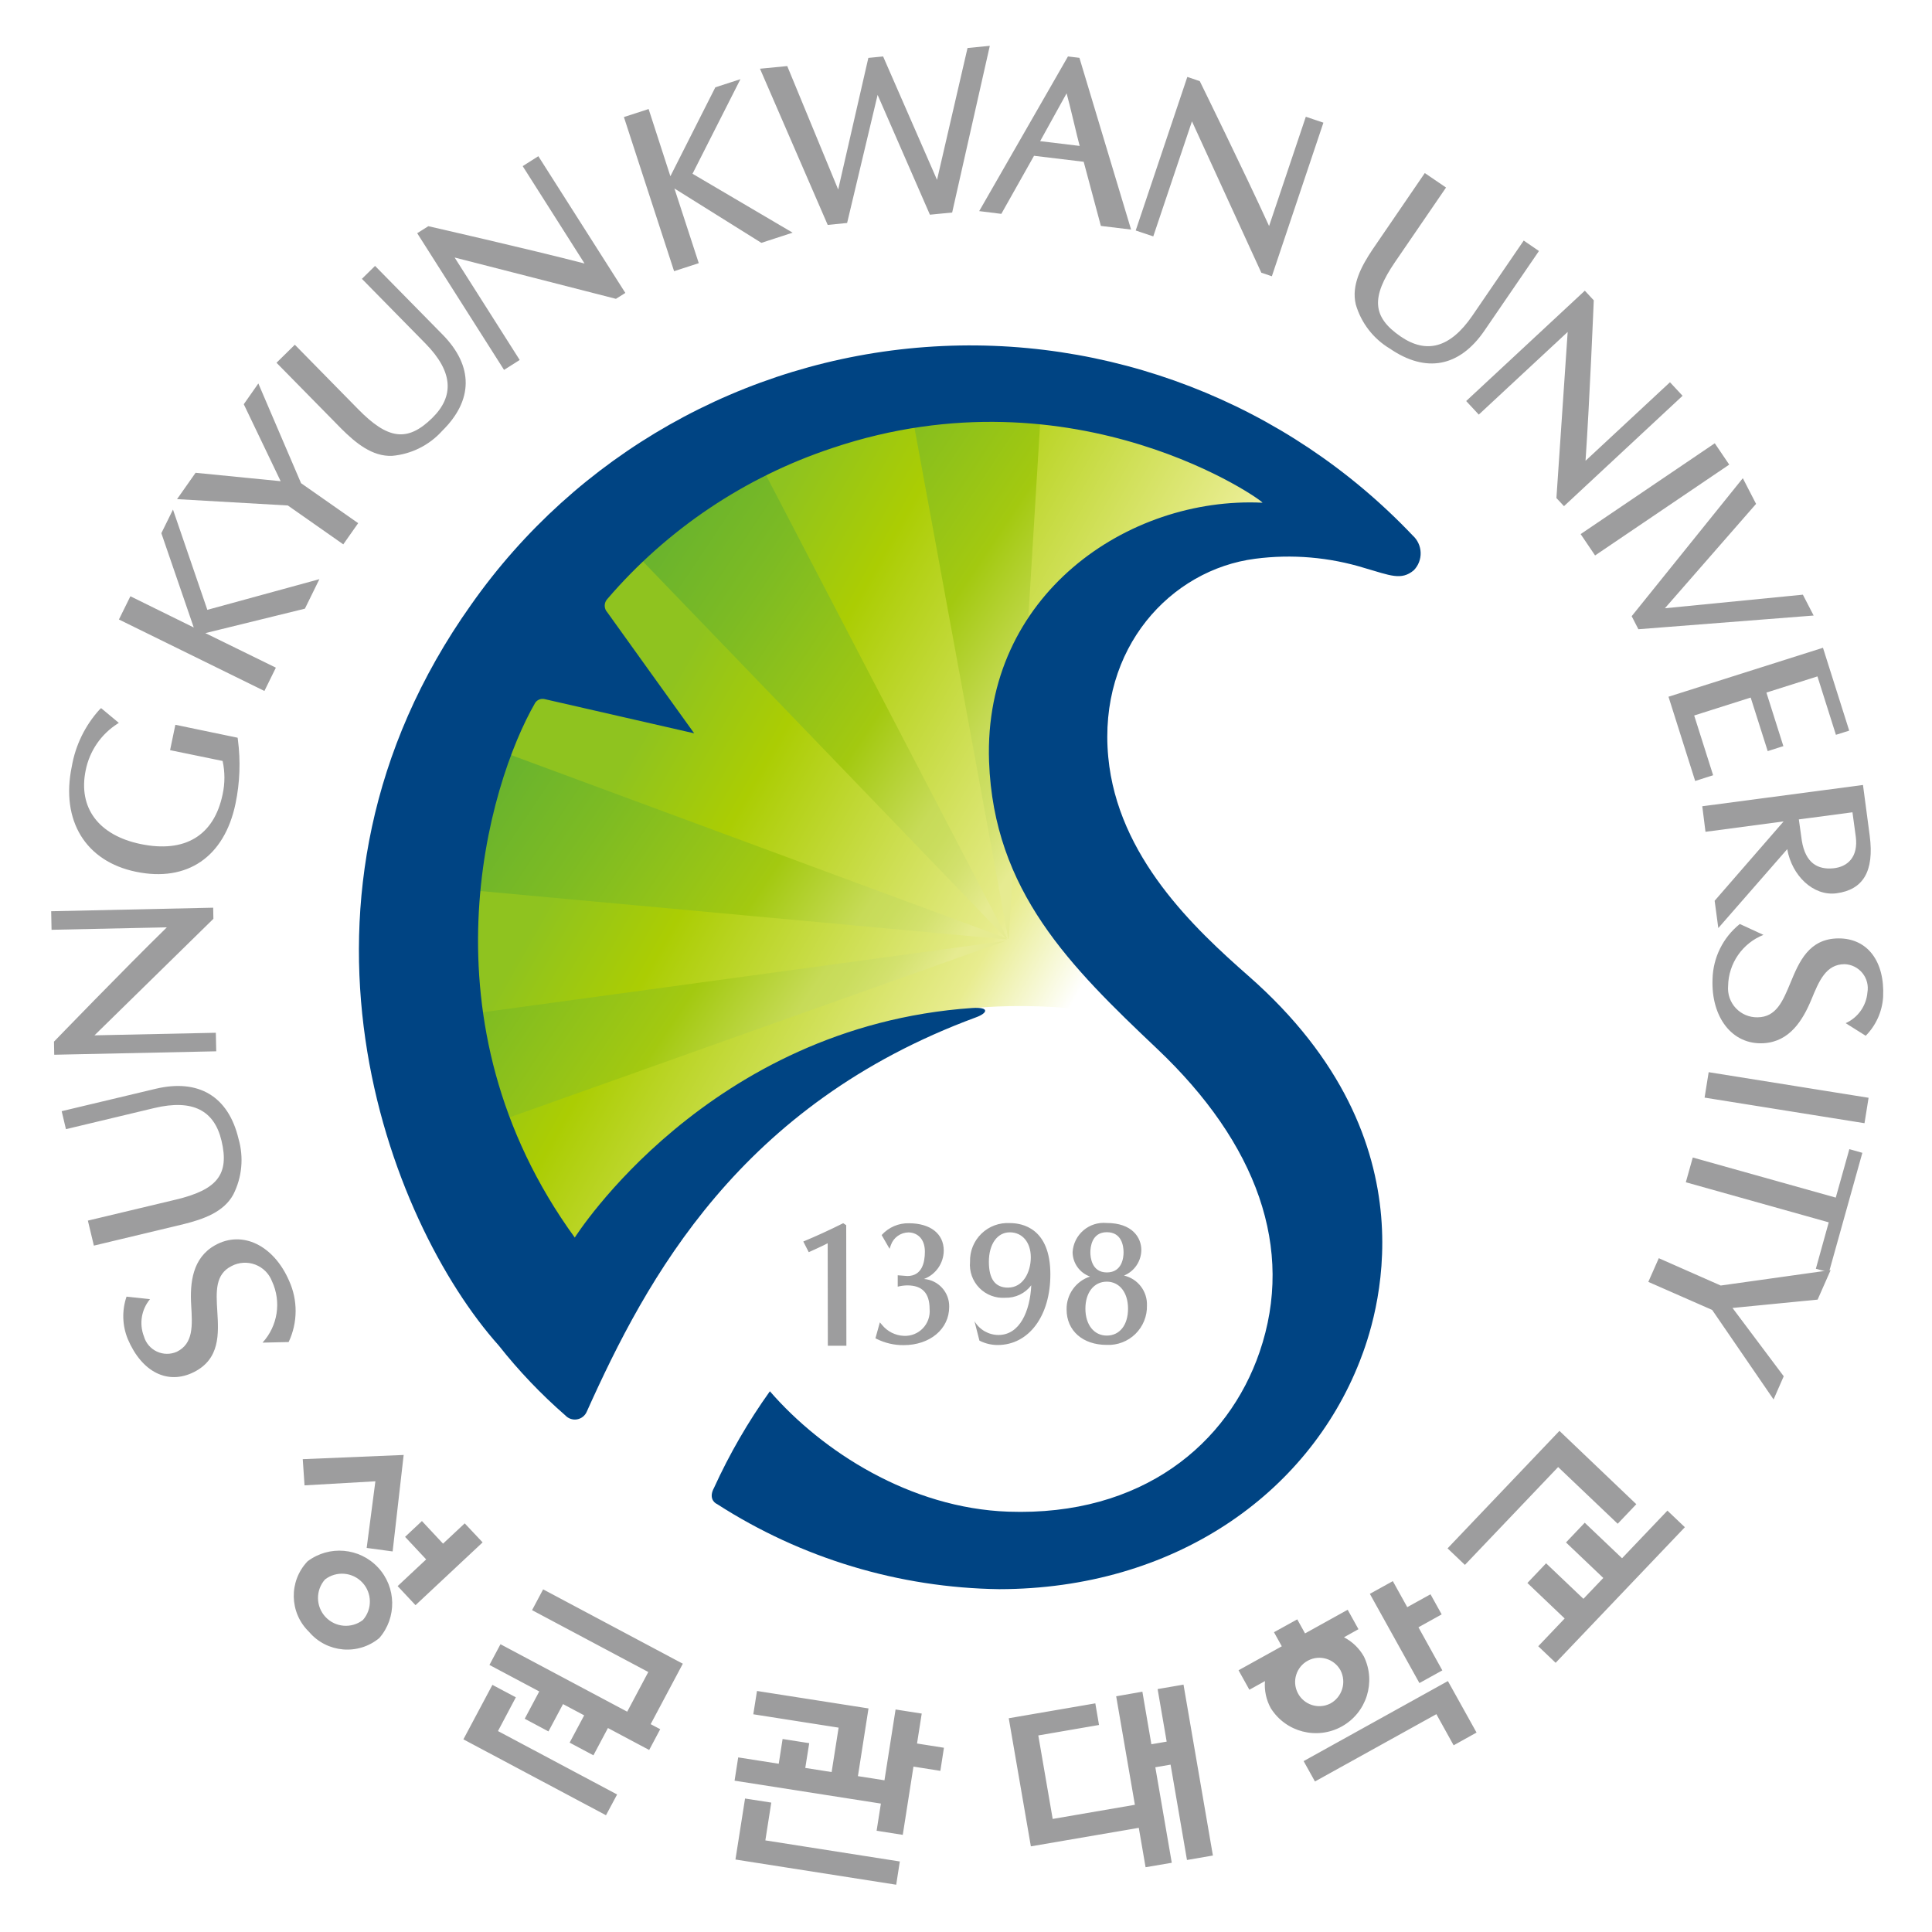
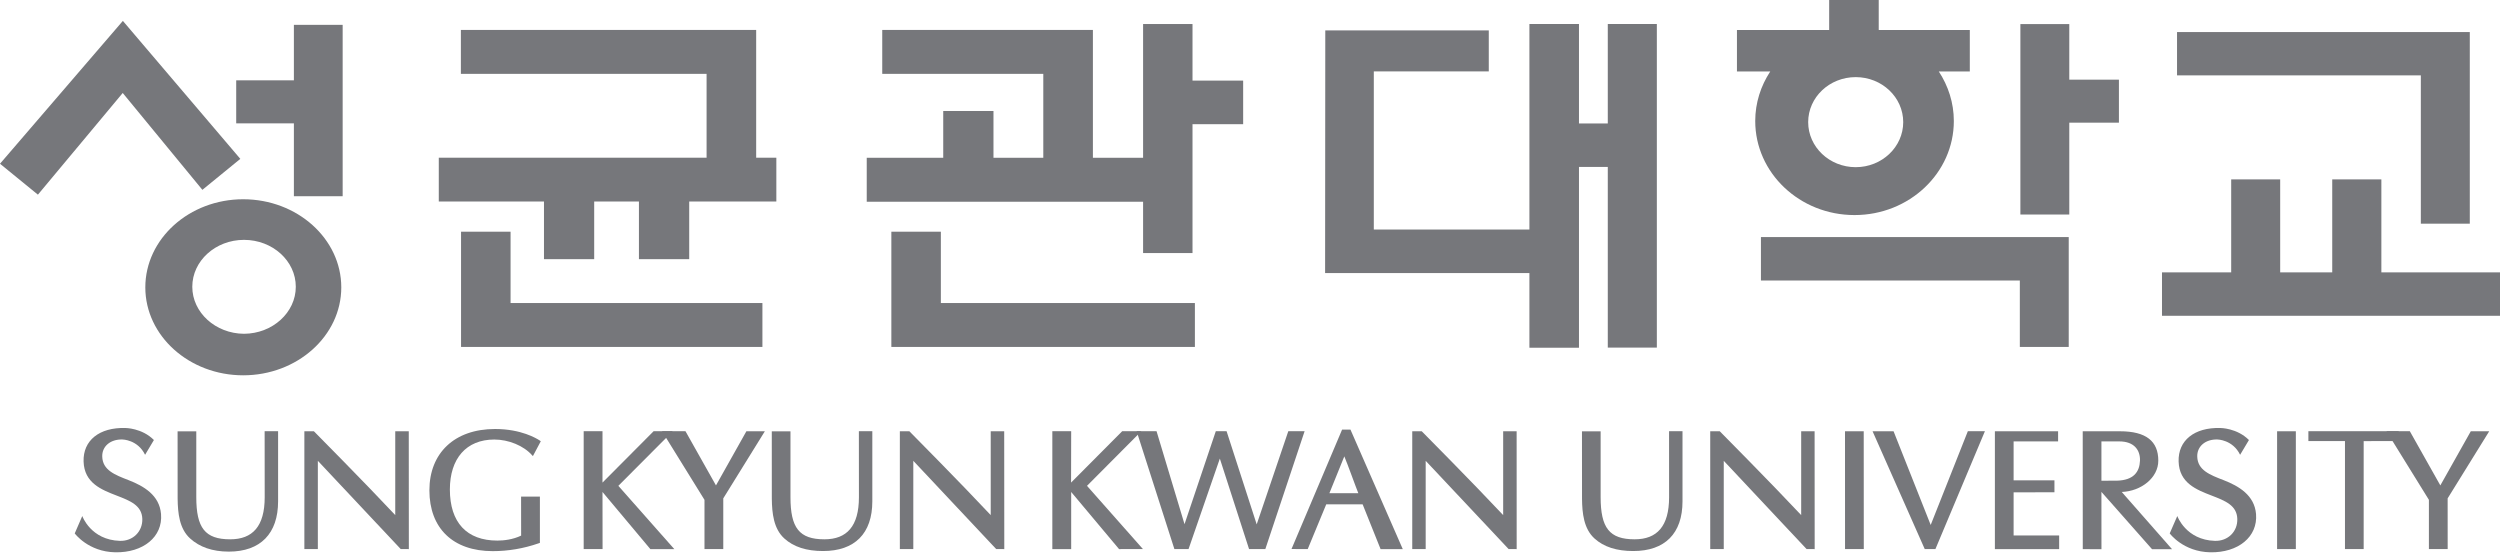
- <svg xmlns="http://www.w3.org/2000/svg" xmlns:xlink="http://www.w3.org/1999/xlink" height="316.228" viewBox="0 0 168.654 168.654" width="316.228">
-   <linearGradient id="a" gradientTransform="matrix(.9999992 -.00129154 .00129154 .9999992 2.101001 -.008)" gradientUnits="userSpaceOnUse" x1="92.859" x2="54.238" y1="85.203" y2="63.357">
-     <stop offset="0" stop-color="#fff" />
-     <stop offset=".2" stop-color="#e8ec8f" />
-     <stop offset=".76" stop-color="#abcd03" />
-     <stop offset="1" stop-color="#8fc31f" />
-   </linearGradient>
-   <linearGradient id="b" gradientTransform="matrix(.9999992 -.00129154 .00129154 .9999992 2.101001 -.008)" gradientUnits="userSpaceOnUse" x1="89.642" x2="53.628" y1="70.833" y2="46.746">
-     <stop offset="0" stop-color="#e6eb91" />
-     <stop offset=".018" stop-color="#e2e989" />
-     <stop offset=".089" stop-color="#d3e16e" />
-     <stop offset=".152" stop-color="#cadd5e" />
-     <stop offset=".2" stop-color="#c7db58" />
-     <stop offset=".4" stop-color="#a3c910" />
-     <stop offset=".746" stop-color="#7dbb23" />
-     <stop offset="1" stop-color="#66b22f" />
-   </linearGradient>
-   <linearGradient id="c" x1="94.549" x2="58.539" xlink:href="#b" y1="63.495" y2="39.411" />
-   <linearGradient id="d" x1="76.766" x2="40.754" xlink:href="#b" y1="90.077" y2="65.991" />
-   <linearGradient id="e" x1="72.33" x2="36.32" xlink:href="#b" y1="96.711" y2="72.626" />
-   <g fill="none">
-     <path d="m168.654 84.219a84.327 84.327 0 1 1 -84.438-84.219 84.327 84.327 0 0 1 84.438 84.219z" />
-     <path d="m149.978 84.242a65.65 65.65 0 1 1 -65.734-65.563 65.651 65.651 0 0 1 65.734 65.563z" />
-     <path d="m137.947 83.393a53.3 53.3 0 1 1 -53.365-53.227 53.3 53.3 0 0 1 53.365 53.227z" />
+ <svg xmlns="http://www.w3.org/2000/svg" version="1.1" id="svg2" xml:space="preserve" width="387.057" height="85.51" viewBox="0 0 387.057 85.51">
+   <defs id="defs6">
+     <clipPath clipPathUnits="userSpaceOnUse" id="clipPath26">
+       <path d="M 0,841.89 H 595.276 V 0 H 0 Z" id="path24" />
+     </clipPath>
+   </defs>
+   <g id="g10" transform="matrix(1.333333,0,0,-1.333333,-203.0677,604.2057)">
+     <g id="g12" transform="translate(428.4395,432.3243)">
+       <path d="m 0,0 h -5.326 v -10.797 h -6.045 V 0 h -5.688 v -10.797 h -8.035 v -5.041 h 39.248 v 5.041 H 0.379 V 0 Z" style="fill:#76777b;fill-opacity:1;fill-rule:nonzero;stroke:none" id="path14" />
+     </g>
+     <g id="g16" transform="translate(439.0859,427.1818)">
+       <path d="m 0,0 v 22.25 h -0.377 -33.617 v -5.029 h 28.31 L -5.684,0 Z" style="fill:#76777b;fill-opacity:1;fill-rule:nonzero;stroke:none" id="path18" />
+     </g>
+     <g id="g20">
+       <g id="g22" clip-path="url(#clipPath26)">
+         <g id="g28" transform="translate(174.6289,419.8575)">
+           <path d="M 0,0 C 0,3 2.697,5.445 6.003,5.445 9.322,5.445 12.019,3 12.019,0 12.019,-2.992 9.322,-5.441 6.009,-5.461 2.697,-5.441 0,-2.992 0,0 m -5.454,-0.072 c 0,-5.631 5.099,-10.211 11.364,-10.211 6.279,0 11.391,4.58 11.391,10.211 0,5.638 -5.112,10.232 -11.391,10.232 -6.265,0 -11.364,-4.594 -11.364,-10.232" style="fill:#76777b;fill-opacity:1;fill-rule:nonzero;stroke:none" id="path30" />
+         </g>
+         <g id="g32" transform="translate(191.7139,450.2697)">
+           <path d="m 0,0 h -5.288 v -6.443 h -6.697 v -4.996 h 6.697 V -19.9 H 0.375 V 0 Z" style="fill:#76777b;fill-opacity:1;fill-rule:nonzero;stroke:none" id="path34" />
+         </g>
+         <g id="g36" transform="translate(166.2788,450.3927)">
+           <path d="m 0,0 c 0,0 -13.558,-15.76 -13.978,-16.252 0.438,-0.359 3.972,-3.242 4.402,-3.59 0.399,0.487 9.849,11.807 9.849,11.807 0,0 8.858,-10.754 9.249,-11.246 0.431,0.355 3.966,3.234 4.405,3.595 C 13.513,-15.201 0.761,-0.221 0.289,0.336 0.142,0.172 0,0.006 0,0" style="fill:#76777b;fill-opacity:1;fill-rule:nonzero;stroke:none" id="path38" />
+         </g>
+         <g id="g40" transform="translate(306.168,421.4493)">
+           <path d="m 0,0 h 23.723 v -8.676 h 5.756 v 20.994 h 3.345 V -8.656 h 5.697 V 28.916 H 38.152 32.824 V 17.367 H 29.479 V 28.916 H 23.723 V 5.055 H 5.656 v 18.359 h 13.35 v 4.758 H 18.924 0.021 Z" style="fill:#76777b;fill-opacity:1;fill-rule:nonzero;stroke:none" id="path42" />
+         </g>
+         <g id="g44" transform="translate(211.5864,426.2501)">
+           <path d="m 0,0 h -5.75 v -13.381 h 34.994 v 5.098 L 0,-8.283 Z M 30.484,8.592 H 28.519 V 23.428 H 28.14 -5.769 v -5.1 h 28.53 V 8.592 H -8.335 V 3.506 H 3.88 v -6.695 h 5.83 v 6.695 h 5.196 v -6.695 h 5.838 v 6.695 h 10.117 v 5.086 z" style="fill:#76777b;fill-opacity:1;fill-rule:nonzero;stroke:none" id="path46" />
+         </g>
+         <g id="g48" transform="translate(290.7715,443.795)">
+           <path d="M 0,0 V 6.57 H -0.371 -5.738 V -8.961 h -5.828 V 5.883 h -0.373 -24.088 v -5.1 h 18.701 v -9.744 h -5.785 v 5.432 h -0.366 -5.468 v -5.432 h -8.883 v -5.105 h 32.09 v -5.959 H 0 V -5.061 H 5.881 V 0 Z m -29.221,-17.545 h -0.371 -5.377 V -30.926 H 0.277 v 5.098 h -29.498 z" style="fill:#76777b;fill-opacity:1;fill-rule:nonzero;stroke:none" id="path50" />
+         </g>
+         <g id="g52" transform="translate(392.1973,450.3575)">
+           <path d="m 0,0 h -5.295 v -22.113 h 5.678 v 10.666 h 5.763 v 4.994 H 0.383 V 0 Z" style="fill:#76777b;fill-opacity:1;fill-rule:nonzero;stroke:none" id="path54" />
+         </g>
+         <g id="g56" transform="translate(392.1445,425.6271)">
+           <path d="m 0,0 h -35.369 v -5.045 h 30.062 v -7.713 H 0.371 V 0 Z" style="fill:#76777b;fill-opacity:1;fill-rule:nonzero;stroke:none" id="path58" />
+         </g>
+         <g id="g60" transform="translate(367.7812,433.7423)">
+           <path d="m 0,0 c -3.051,0 -5.52,2.348 -5.52,5.23 0,2.887 2.469,5.227 5.52,5.227 3.045,0 5.516,-2.34 5.516,-5.227 C 5.516,2.348 3.045,0 0,0 M 13.248,15.932 H 2.705 c -0.012,0.004 -0.017,0.004 -0.033,0.009 v 3.471 h -5.754 v -3.48 h -10.709 v -4.821 h 3.865 c -1.094,-1.672 -1.742,-3.634 -1.742,-5.752 0,-6.029 5.164,-10.92 11.527,-10.92 6.37,0 11.534,4.891 11.534,10.92 0,2.118 -0.651,4.08 -1.743,5.752 h 3.598 z" style="fill:#76777b;fill-opacity:1;fill-rule:nonzero;stroke:none" id="path62" />
+         </g>
+         <g id="g64" transform="translate(413.4414,402.0607)">
+           <path d="m 0,0 -1.025,-1.717 c -0.856,1.766 -2.641,1.779 -2.641,1.779 -1.387,0.038 -2.373,-0.798 -2.336,-1.988 0.045,-1.57 1.445,-2.113 3.07,-2.738 1.741,-0.678 3.575,-1.738 3.756,-3.93 0.221,-2.652 -2.084,-4.506 -5.316,-4.443 -3.147,0.057 -4.707,2.193 -4.707,2.193 l 0.879,2.018 c 0,0 0.994,-2.785 4.373,-2.883 1.508,-0.043 2.644,1.082 2.595,2.551 -0.044,1.57 -1.4,2.097 -2.978,2.707 -1.762,0.68 -3.764,1.455 -3.836,3.957 -0.074,2.443 1.828,3.971 4.84,3.89 0,0 1.93,0.004 3.326,-1.396" style="fill:#76777b;fill-opacity:1;fill-rule:nonzero;stroke:none" id="path66" />
+         </g>
+         <g id="g68" transform="translate(170.1724,402.0607)">
+           <path d="M 0,0 -1.025,-1.717 C -1.88,0.049 -3.661,0.062 -3.661,0.062 -5.053,0.1 -6.037,-0.736 -5.999,-1.926 c 0.046,-1.57 1.451,-2.113 3.068,-2.738 1.744,-0.678 3.579,-1.738 3.758,-3.93 0.223,-2.652 -2.082,-4.506 -5.316,-4.443 -3.145,0.057 -4.704,2.193 -4.704,2.193 l 0.875,2.018 c 0,0 0.985,-2.785 4.377,-2.883 1.501,-0.043 2.638,1.082 2.595,2.551 -0.051,1.57 -1.404,2.097 -2.981,2.707 -1.762,0.68 -3.762,1.455 -3.839,3.957 -0.073,2.443 1.826,3.971 4.843,3.89 0,0 1.93,0.004 3.323,-1.396" style="fill:#76777b;fill-opacity:1;fill-rule:nonzero;stroke:none" id="path70" />
+         </g>
+         <g id="g72" transform="translate(215.0962,401.9181)">
+           <path d="m 0,0 -0.161,0.113 c -0.306,0.194 -2.087,1.309 -5.151,1.309 -4.709,0 -7.623,-2.793 -7.623,-7.119 0,-4.416 2.75,-7.063 7.353,-7.063 1.798,0 3.585,0.303 5.318,0.903 l 0.16,0.056 v 5.373 h -2.185 l 0.006,-4.529 c -0.963,-0.463 -2.02,-0.578 -2.76,-0.578 -3.559,0 -5.514,2.107 -5.514,5.935 0,3.58 1.895,5.799 5.161,5.799 1.644,0 3.41,-0.707 4.404,-1.844 l 0.076,-0.078 z" style="fill:#76777b;fill-opacity:1;fill-rule:nonzero;stroke:none" id="path74" />
+         </g>
+         <g id="g76" transform="translate(241.1113,403.0743)">
+           <path d="m 0,0 h -2.143 l -3.531,-6.285 -3.541,6.293 h -2.726 l 4.933,-7.967 v -5.719 h 2.182 v 5.889 z" style="fill:#76777b;fill-opacity:1;fill-rule:nonzero;stroke:none" id="path78" />
+         </g>
+         <g id="g80" transform="translate(441.3398,403.0743)">
+           <path d="m 0,0 h -2.139 l -3.535,-6.285 -3.543,6.293 h -2.715 l 4.93,-7.967 v -5.719 h 2.18 c 0,0 -0.004,5.77 -0.004,5.889 z" style="fill:#76777b;fill-opacity:1;fill-rule:nonzero;stroke:none" id="path82" />
+         </g>
+         <g id="g84" transform="translate(224.1016,396.7404)">
+           <path d="M 0,0 6.32,6.342 H 4.094 L -1.842,0.377 c 0,0.414 0.002,5.965 0.002,5.965 H -4.025 V -7.344 h 2.193 l -0.008,6.631 5.559,-6.635 2.777,0.002 z" style="fill:#76777b;fill-opacity:1;fill-rule:nonzero;stroke:none" id="path86" />
+         </g>
+         <g id="g88" transform="translate(278.5195,396.7404)">
+           <path d="M 0,0 6.311,6.342 H 4.086 L -1.848,0.377 c 0,0.414 0.012,5.965 0.012,5.965 H -4.025 V -7.346 h 2.189 v 6.633 l 5.559,-6.633 2.773,0.002 z" style="fill:#76777b;fill-opacity:1;fill-rule:nonzero;stroke:none" id="path90" />
+         </g>
+         <g id="g92" transform="translate(288.668,389.3947)">
+           <path d="M 0,0 H 1.643 L 5.277,10.51 8.67,0.002 10.559,0 15.121,13.691 H 13.227 L 9.557,2.871 6.059,13.691 h -1.25 l -3.633,-10.8 -3.248,10.797 -2.315,0.003 z" style="fill:#76777b;fill-opacity:1;fill-rule:nonzero;stroke:none" id="path94" />
+         </g>
+         <g id="g96" transform="translate(308.3984,400.1622)">
+           <path d="m 0,0 c 0.334,-0.766 1.404,-3.754 1.627,-4.275 h -3.359 z m 0.713,3.111 h -0.969 l -5.875,-13.869 1.883,-0.008 2.15,5.198 h 4.225 l 2.084,-5.2 h 2.576 z" style="fill:#76777b;fill-opacity:1;fill-rule:nonzero;stroke:none" id="path98" />
+         </g>
+         <g id="g100" transform="translate(366.5371,403.0763)">
+           <path d="M 0,0 0.004,-13.68 H 2.182 L 2.174,0 Z" style="fill:#76777b;fill-opacity:1;fill-rule:nonzero;stroke:none" id="path102" />
+         </g>
+         <path d="m 416.711,389.397 h 2.176 v 13.68 h -2.176 z" style="fill:#76777b;fill-opacity:1;fill-rule:nonzero;stroke:none" id="path104" />
+         <g id="g106" transform="translate(346.1113,395.4181)">
+           <path d="m 0,0 c 0,-3.375 -1.404,-4.887 -3.998,-4.887 -2.939,0 -3.951,1.328 -3.951,4.907 v 7.632 h -2.168 l 0.006,-7.826 c 0.019,-1.683 0.203,-3.49 1.451,-4.619 1.08,-0.978 2.568,-1.455 4.498,-1.455 3.672,0 5.719,2.027 5.719,5.771 v 8.141 h -1.561 z" style="fill:#76777b;fill-opacity:1;fill-rule:nonzero;stroke:none" id="path108" />
+         </g>
+         <g id="g110" transform="translate(252.0371,395.4181)">
+           <path d="m 0,0 c 0,-3.375 -1.41,-4.887 -4.006,-4.887 -2.931,0 -3.943,1.328 -3.943,4.907 v 7.632 h -2.17 l 0.004,-7.826 c 0.021,-1.683 0.207,-3.49 1.457,-4.619 1.078,-0.978 2.568,-1.455 4.49,-1.455 3.676,0 5.723,2.027 5.723,5.771 v 8.141 h -1.561 z" style="fill:#76777b;fill-opacity:1;fill-rule:nonzero;stroke:none" id="path112" />
+         </g>
+         <g id="g114" transform="translate(183.0371,395.4181)">
+           <path d="m 0,0 c 0,-3.375 -1.403,-4.887 -4.004,-4.887 -2.933,0 -3.94,1.328 -3.94,4.907 v 7.632 h -2.171 l 0.005,-7.826 c 0.023,-1.683 0.203,-3.49 1.455,-4.619 1.075,-0.978 2.566,-1.523 4.488,-1.523 3.675,0 5.722,2.095 5.722,5.839 v 8.141 h -1.563 z" style="fill:#76777b;fill-opacity:1;fill-rule:nonzero;stroke:none" id="path116" />
+         </g>
+         <g id="g118" transform="translate(375.7969,389.3947)">
+           <path d="M 0,0 H 1.238 L 6.986,13.688 H 5.004 L 0.691,2.803 -3.621,13.682 h -2.438 z" style="fill:#76777b;fill-opacity:1;fill-rule:nonzero;stroke:none" id="path120" />
+         </g>
+         <g id="g122" transform="translate(386.1152,390.9806)">
+           <path d="m 0,0 v 5.004 l 4.742,0.01 V 6.4 L 0,6.398 v 4.522 h 5.166 v 1.174 l -7.34,0.002 V -1.588 H 5.289 V 0 Z" style="fill:#76777b;fill-opacity:1;fill-rule:nonzero;stroke:none" id="path124" />
+         </g>
+         <g id="g126" transform="translate(420.3437,403.0822)">
+           <path d="M 0,0 V -1.143 H 4.248 V -13.686 H 6.42 v 12.538 l 4.07,0.005 -0.006,1.147 z" style="fill:#76777b;fill-opacity:1;fill-rule:nonzero;stroke:none" id="path128" />
+         </g>
+         <g id="g130" transform="translate(396.3125,397.3341)">
+           <path d="M 0,0 V 4.564 L 2.074,4.566 C 3.793,4.566 4.52,3.559 4.477,2.322 4.424,1.035 3.754,0.062 1.807,0.006 Z M -2.166,-7.943 0.004,-7.955 0,-1.297 5.879,-7.953 h 2.322 l -5.842,6.648 c 2.26,0.086 4.245,1.651 4.245,3.633 0,2.264 -1.415,3.414 -4.458,3.414 h -4.318 z" style="fill:#76777b;fill-opacity:1;fill-rule:nonzero;stroke:none" id="path132" />
+         </g>
+         <g id="g134" transform="translate(199.7661,403.0763)">
+           <path d="m 0,0 h -1.57 v -9.734 c -3.393,3.627 -9.444,9.732 -9.444,9.732 L -12.123,0 v -13.68 h 1.565 v 10.25 l 9.626,-10.25 0.941,-0.002 z" style="fill:#76777b;fill-opacity:1;fill-rule:nonzero;stroke:none" id="path136" />
+         </g>
+         <g id="g138" transform="translate(268.9062,403.0763)">
+           <path d="m 0,0 h -1.566 v -9.734 c -3.391,3.627 -9.444,9.732 -9.444,9.732 L -12.117,0 v -13.68 h 1.562 v 10.25 l 9.627,-10.25 0.938,-0.002 z" style="fill:#76777b;fill-opacity:1;fill-rule:nonzero;stroke:none" id="path140" />
+         </g>
+         <g id="g142" transform="translate(328.4082,403.0763)">
+           <path d="m 0,0 h -1.564 v -9.734 c -3.395,3.627 -9.452,9.732 -9.452,9.732 L -12.121,0 v -13.68 h 1.56 v 10.25 l 9.633,-10.25 0.932,-0.002 z" style="fill:#76777b;fill-opacity:1;fill-rule:nonzero;stroke:none" id="path144" />
+         </g>
+         <g id="g146" transform="translate(363.0078,403.0763)">
+           <path d="m 0,0 h -1.559 v -9.734 c -3.398,3.627 -9.451,9.732 -9.451,9.732 L -12.121,0 v -13.68 h 1.572 v 10.25 l 9.619,-10.25 0.938,-0.002 z" style="fill:#76777b;fill-opacity:1;fill-rule:nonzero;stroke:none" id="path148" />
+         </g>
+       </g>
+     </g>
  </g>
-   <path d="m138.23 133.042-1.527 1.606c.183.171 3.257 3.1 3.257 3.1l-1.736 1.821-3.258-3.1a330.77 330.77 0 0 0 -1.632 1.717l3.253 3.1s-2.132 2.241-2.306 2.422c.164.158 1.355 1.29 1.519 1.447.184-.192 11.094-11.645 11.28-11.837-.168-.157-1.362-1.29-1.522-1.448l-3.961 4.157s-3.076-2.931-3.258-3.1c-.05.056-.109.115-.109.115z" fill="#9d9d9e" />
-   <path d="m142.841 131.309c-.187-.181-6.521-6.215-6.709-6.4l-.109.114s-9.475 9.945-9.658 10.141l1.515 1.444c.186-.193 8.137-8.541 8.137-8.541s5.006 4.77 5.2 4.95zm-115.99 4.984a4.37 4.37 0 0 0 .125 6.158 4.374 4.374 0 0 0 6.141.537 4.611 4.611 0 0 0 -6.266-6.695zm1.52 1.586a2.434 2.434 0 0 1 3.312 3.536 2.433 2.433 0 0 1 -3.312-3.536zm13.656-3.346s-1.3-1.386-1.459-1.552c-.172.159-1.893 1.772-1.893 1.772l-1.843-1.973c-.165.152-1.313 1.227-1.471 1.379l1.842 1.969-2.491 2.331c.153.162 1.4 1.5 1.561 1.665.186-.171 5.674-5.309 5.857-5.481-.052-.057-.103-.11-.103-.11zm-6.969-7.515s-8.365.347-8.629.36c.016.227.139 2.064.156 2.286.25-.017 6.184-.354 6.184-.354s-.725 5.567-.76 5.817c.221.028 2.043.278 2.266.306.027-.257.928-8.127.963-8.424-.09 0-.18.009-.18.009zm68.559 35.35 2.263-.39-2.566-14.92c-.072.015-.152.028-.152.028s-1.877.325-2.108.362c.039.253.791 4.587.791 4.587l-1.336.229s-.746-4.334-.785-4.587l-2.287.4 1.633 9.473c-1.811.31-7.176 1.234-7.176 1.234l-1.256-7.289 5.3-.913-.322-1.888-.033.006-7.524 1.294c.465 2.687 1.895 10.97 1.93 11.183l9.422-1.617.593 3.44 2.286-.389-1.436-8.338 1.332-.229zm-46.117-11.487-.7-.371 2.809-5.279c-.067-.036-.137-.069-.137-.069s-11.828-6.3-12.059-6.419l-.966 1.815c.228.12 10.146 5.4 10.146 5.4s-1.127 2.115-1.84 3.464l-11.064-5.889-.963 1.809 4.348 2.312s-1.159 2.171-1.268 2.384l2.072 1.106c.112-.214 1.272-2.385 1.272-2.385l1.846.983s-1.155 2.17-1.27 2.381l2.076 1.108c.11-.213 1.268-2.383 1.268-2.383s3.383 1.8 3.6 1.917l.963-1.813zm-12.47-2.714-2.045-1.087-2.533 4.756 12.448 6.626.971-1.813c-.235-.121-10.4-5.536-10.4-5.536s1.445-2.725 1.56-2.946zm22.298 9.191-.149-.023s-1.908-.3-2.14-.333l-.838 5.325 14.033 2.2.316-2.029-11.738-1.841s.477-3.057.516-3.299zm12.724-5.158s.375-2.378.41-2.616c-.066-.007-.144-.019-.144-.019s-1.9-.3-2.139-.336l-.97 6.182-2.317-.363.924-5.911-.147-.023s-9.334-1.464-9.587-1.5l-.323 2.034 7.448 1.167s-.416 2.666-.61 3.877c-1.3-.2-2.3-.361-2.3-.361s.309-1.932.344-2.164c-.07-.008-.146-.02-.146-.02s-1.946-.307-2.178-.341l-.336 2.16-3.539-.554-.318 2.032 12.773 2-.373 2.371 2.283.359c.041-.251.934-5.958.934-5.958s2.109.332 2.348.371l.312-2.017zm41.399-14.1s-1.664.921-1.869 1.036c.128.217 4.2 7.566 4.326 7.787.195-.107 1.8-1 2-1.106-.117-.219-2.084-3.762-2.084-3.762l2.027-1.126c-.1-.191-.865-1.567-.974-1.756l-2.03 1.124-1.261-2.274zm4.812 8.722-12.463 6.914c.108.2.879 1.587.989 1.778.224-.126 10.6-5.876 10.6-5.876s1.391 2.5 1.506 2.719c.2-.112 1.8-1 2-1.113a1418.27 1418.27 0 0 0 -2.5-4.494c-.067.035-.132.072-.132.072zm-8.617-6.298-3.713 2.06h-.012l-.677-1.222-2.032 1.123.682 1.228-3.775 2.093.945 1.7 1.361-.754a4.191 4.191 0 0 0 .51 2.368 4.655 4.655 0 0 0 8.129-4.509 4.233 4.233 0 0 0 -1.74-1.685l1.263-.706zm-1.547 8.2a2.112 2.112 0 1 1 .918-2.92 2.171 2.171 0 0 1 -.917 2.923zm46.768-58.307-1.75-1.1a3.236 3.236 0 0 0 1.9-2.685 2.1 2.1 0 0 0 -2-2.465c-1.623.013-2.217 1.449-2.9 3.108-.744 1.784-1.885 3.656-4.155 3.792-2.746.166-4.6-2.261-4.466-5.6a6.358 6.358 0 0 1 2.38-4.807l2.065.95a4.889 4.889 0 0 0 -3.086 4.455 2.527 2.527 0 0 0 2.574 2.741c1.625-.013 2.2-1.4 2.869-3.013.748-1.806 1.594-3.854 4.18-3.875 2.529-.019 4.061 1.984 3.91 5.1a5.282 5.282 0 0 1 -1.521 3.399zm-151.821 22.773 2.049.222a3.238 3.238 0 0 0 -.531 3.247 2.1 2.1 0 0 0 2.875 1.341c1.455-.724 1.359-2.274 1.25-4.065-.113-1.93.094-4.109 2.074-5.226 2.4-1.351 5.133.017 6.467 3.082a6.358 6.358 0 0 1 -.033 5.363l-2.28.051a4.883 4.883 0 0 0 .827-5.357 2.523 2.523 0 0 0 -3.514-1.336c-1.457.72-1.367 2.219-1.26 3.962.119 1.953.252 4.165-2.064 5.313-2.264 1.123-4.518-.007-5.742-2.873a5.265 5.265 0 0 1 -.118-3.724zm-2.222-51.375-.149.142a9.907 9.907 0 0 0 -2.406 4.943c-.99 4.762 1.227 8.3 5.6 9.2 4.472.929 7.724-1.292 8.691-5.951a16.648 16.648 0 0 0 .207-5.571l-.023-.178-5.436-1.13-.461 2.215 4.586.943a6.83 6.83 0 0 1 0 2.918c-.748 3.6-3.293 5.139-7.166 4.333-3.625-.753-5.473-3.137-4.785-6.446a6.276 6.276 0 0 1 2.793-4.066l.1-.061zm13.728-28.34-1.271 1.812 3.219 6.719-7.427-.734-1.617 2.3 9.671.554c.116.08 4.84 3.393 4.84 3.393l1.3-1.849s-4.885-3.421-4.986-3.489zm132.272 88.69.886-2.024-4.47-5.962 7.429-.729 1.137-2.576-9.594 1.346-5.408-2.386-.914 2.069 5.574 2.448zm-136.724-68.929-3-8.752-1.015 2.061 2.828 8.23-5.531-2.724-1 2.028 12.7 6.239 1-2.034-6.155-3.016 8.69-2.134 1.264-2.576zm42.353-38.068 4.183-8.256-2.191.711-3.924 7.762c-.137-.406-1.9-5.867-1.9-5.867l-2.157.7 4.381 13.456 2.154-.7-2.125-6.52 7.59 4.746 2.729-.889zm11.802 4.466 1.694-.17 2.662-11.181 4.566 10.459 1.942-.19 3.287-14.552-1.946.192-2.662 11.509-4.707-10.773-1.289.127-2.633 11.488-4.447-10.775-2.379.231zm21.973-14.586-1-.12-7.748 13.5 1.93.241 2.855-5.069 4.336.522 1.5 5.6 2.637.318zm-1.119 3.1c.244.829.975 4.026 1.141 4.59l-3.45-.416zm44.873 38.476 11.71-7.928 1.261 1.863-11.71 7.929zm10.82 49.192.356-2.22 13.96 2.234-.356 2.22zm-20.261-68.274c-1.971 2.88-4.053 3.35-6.27 1.833-2.5-1.713-2.586-3.437-.5-6.488l4.461-6.516-1.854-1.264-4.568 6.681c-.965 1.446-1.863 3.1-1.457 4.788a6.659 6.659 0 0 0 2.986 3.863c3.135 2.145 6.065 1.613 8.25-1.583l4.754-6.943-1.33-.913zm-91.401 2.444c2.447 2.492 2.506 4.623.588 6.506-2.164 2.123-3.869 1.874-6.457-.765l-5.533-5.633-1.6 1.573 5.672 5.77c1.236 1.227 2.678 2.429 4.418 2.357a6.663 6.663 0 0 0 4.372-2.181c2.709-2.662 2.752-5.64.041-8.4l-5.9-6-1.149 1.128zm-23.68 66.742c3.4-.81 5.256.237 5.877 2.853.705 2.95-.388 4.28-3.984 5.139l-7.682 1.833.524 2.184 7.869-1.884c1.689-.425 3.463-1.041 4.3-2.572a6.657 6.657 0 0 0 .455-4.879c-.883-3.694-3.479-5.251-7.244-4.353l-8.191 1.951.373 1.57zm128.977-42.937.586 1.138 15.299-1.196-.94-1.82-12.045 1.185 7.959-9.112-1.156-2.242zm5.457 8.668c.42-.135 4.52-1.435 4.932-1.566l1.486 4.676 1.367-.436-1.48-4.675 4.455-1.412 1.613 5.1 1.16-.365-2.291-7.234-13.484 4.274 2.328 7.354 1.568-.5z" fill="#9d9d9e" />
-   <path d="m162.574 100.636-1.135-.32-1.186 4.229-12.482-3.5-.607 2.16 12.476 3.5-1.125 4.051 1.143.312zm-13.974-30.254.281 2.23 6.819-.906-6.02 6.926.32 2.383 6.017-6.889c.4 2.3 2.266 4.123 4.3 3.854 2.32-.31 3.308-1.908 2.9-5.027l-.588-4.429zm8.43 1.147c.408-.053 4.267-.566 4.681-.62l.289 2.126c.23 1.764-.7 2.645-1.971 2.764-1.326.125-2.416-.43-2.74-2.418zm-110.036-57.894-1.366.868 5.4 8.5c-4.973-1.285-13.637-3.257-13.637-3.257l-.971.612 7.58 11.932 1.367-.867s-3.153-4.967-5.68-8.943l14.082 3.607.82-.516zm-42.526 65.912.032 1.619 10.065-.214c-3.673 3.588-9.853 9.978-9.853 9.978l.022 1.144 14.142-.3-.035-1.619s-5.881.126-10.593.225l10.38-10.172-.019-.971zm111.059-68.838-1.535-.517-3.207 9.54c-2.131-4.672-6.051-12.649-6.051-12.649l-1.086-.368-4.506 13.406 1.533.515 3.377-10.043 6.055 13.213.92.31zm31.353 23.842-1.1-1.183-7.371 6.855c.355-5.124.719-14.006.719-14.006l-.78-.841-10.358 9.633 1.1 1.184s4.311-4.006 7.76-7.216l-.982 14.5.66.709z" fill="#9d9d9e" />
-   <path d="m89.406 66.648a20.863 20.863 0 0 1 28.722-19.415 47.043 47.043 0 0 0 -67.918 64.82 76.289 76.289 0 0 1 16.217-16.066c5.254-3.7 12.553-7.415 18.418-7.976 5.555-.53 13.826 0 18.838 2.4a141.529 141.529 0 0 1 -10.083-11.211 20.844 20.844 0 0 1 -4.194-12.552z" fill="url(#a)" />
-   <path d="m87.943 81.946-22.109-42.455a46.911 46.911 0 0 0 -11.4 7.766l33.366 34.635z" fill="url(#b)" />
-   <path d="m88.06 81.99 2.854-46.93a47.32 47.32 0 0 0 -11.455.268l8.556 46.646z" fill="url(#c)" />
-   <path d="m87.8 81.892-45.463-16.822a47.11 47.11 0 0 0 -2.89 12.485l48.467 4.459z" fill="url(#d)" />
-   <path d="m39.75 88.691a47.055 47.055 0 0 0 2.476 9.65l45.557-16.207z" fill="url(#e)" />
-   <path d="m49.347 123.554a45.426 45.426 0 0 1 -5.812-6.1c-9.621-10.764-20.627-39.017-2.4-64.679a53.253 53.253 0 0 1 82.182-6.035 2.109 2.109 0 0 1 .1 3.042c-1.092.919-2.076.444-4.282-.192a22.567 22.567 0 0 0 -9.564-.814c-7.355.947-13.721 7.779-12.826 17.31.818 8.7 7.537 14.977 12.252 19.12 16.57 14.551 11.052 30.179 9.707 33.613-4.561 11.657-16.276 19.889-31.479 19.908a46.674 46.674 0 0 1 -24.625-7.427c-.353-.157-.7-.631-.273-1.412a50.508 50.508 0 0 1 4.88-8.437c4.565 5.261 12.264 10.208 20.807 10.51 11.68.412 19.2-5.918 21.945-13.945 3.088-9.015-.22-18.2-8.959-26.473-7.531-7.135-14.253-13.737-14.66-25.07-.512-14.512 12.115-23.151 23.86-22.589.353.017-16.254-11.931-37.539-4.774a44.173 44.173 0 0 0 -19.636 13.17.856.856 0 0 0 -.01 1.173c.332.475 7.584 10.562 7.584 10.562l-13.06-2.987a.779.779 0 0 0 -.815.316c-4.142 7.162-10.23 27.86 3.451 46.69 0 0 11.608-18.442 34.7-20.042 1.538-.1 1.344.446.334.813-20.623 7.61-28.744 22.752-33.988 34.428a1.132 1.132 0 0 1 -1.874.321z" fill="#004483" />
-   <path d="m70.6 109.309s1.287-.576 1.653-.779l.013 8.948h1.619l-.015-10.524-.262-.174-.084.041a53.268 53.268 0 0 1 -3.4 1.557zm8.6 2.899c1.31 0 1.949.674 1.951 2.063a2.151 2.151 0 0 1 -2.244 2.343 2.592 2.592 0 0 1 -1.9-.945l-.2-.233-.386 1.393.125.059a5.15 5.15 0 0 0 2.335.536c2.307 0 3.981-1.409 3.979-3.345a2.388 2.388 0 0 0 -2.2-2.431 2.669 2.669 0 0 0 1.725-2.476c0-1.476-1.166-2.383-3.034-2.388a3.1 3.1 0 0 0 -2.388 1.031l.693 1.2.117-.339a1.656 1.656 0 0 1 1.52-1.093c.668 0 1.443.439 1.445 1.683 0 .968-.266 2.123-1.531 2.124l-.84-.065v.994a3.634 3.634 0 0 1 .833-.111zm5.866 3.122.434 1.7a3.5 3.5 0 0 0 1.615.383c2.7-.013 4.582-2.541 4.576-6.169 0-4.043-2.471-4.476-3.527-4.474a3.284 3.284 0 0 0 -3.485 3.375 2.886 2.886 0 0 0 3.076 3.143 2.752 2.752 0 0 0 2.27-1.088c-.108 2.259-1 4.323-2.844 4.337a2.434 2.434 0 0 1 -2.115-1.207zm2.939-2.926c-1.13 0-1.679-.74-1.681-2.258 0-1.536.73-2.569 1.826-2.57s1.832.873 1.834 2.175-.676 2.649-1.979 2.649zm10.116-1.054a2.433 2.433 0 0 0 1.511-2.23c0-1.089-.793-2.362-3.029-2.359a2.721 2.721 0 0 0 -2.971 2.545 2.279 2.279 0 0 0 1.522 2.13 2.967 2.967 0 0 0 -2.045 2.879c0 1.849 1.41 3.09 3.508 3.088a3.36 3.36 0 0 0 3.506-3.441 2.586 2.586 0 0 0 -2.002-2.612zm-2.938-2.027c0-.412.1-1.756 1.436-1.758 1.316 0 1.461 1.226 1.463 1.754 0 .412-.1 1.756-1.459 1.758-1.334.002-1.44-1.343-1.44-1.754zm1.434 7.267c-1.114 0-1.866-.943-1.867-2.351s.748-2.354 1.861-2.356 1.859.943 1.861 2.35c.002 1.43-.724 2.356-1.855 2.357z" fill="#9d9d9e" />
</svg>
